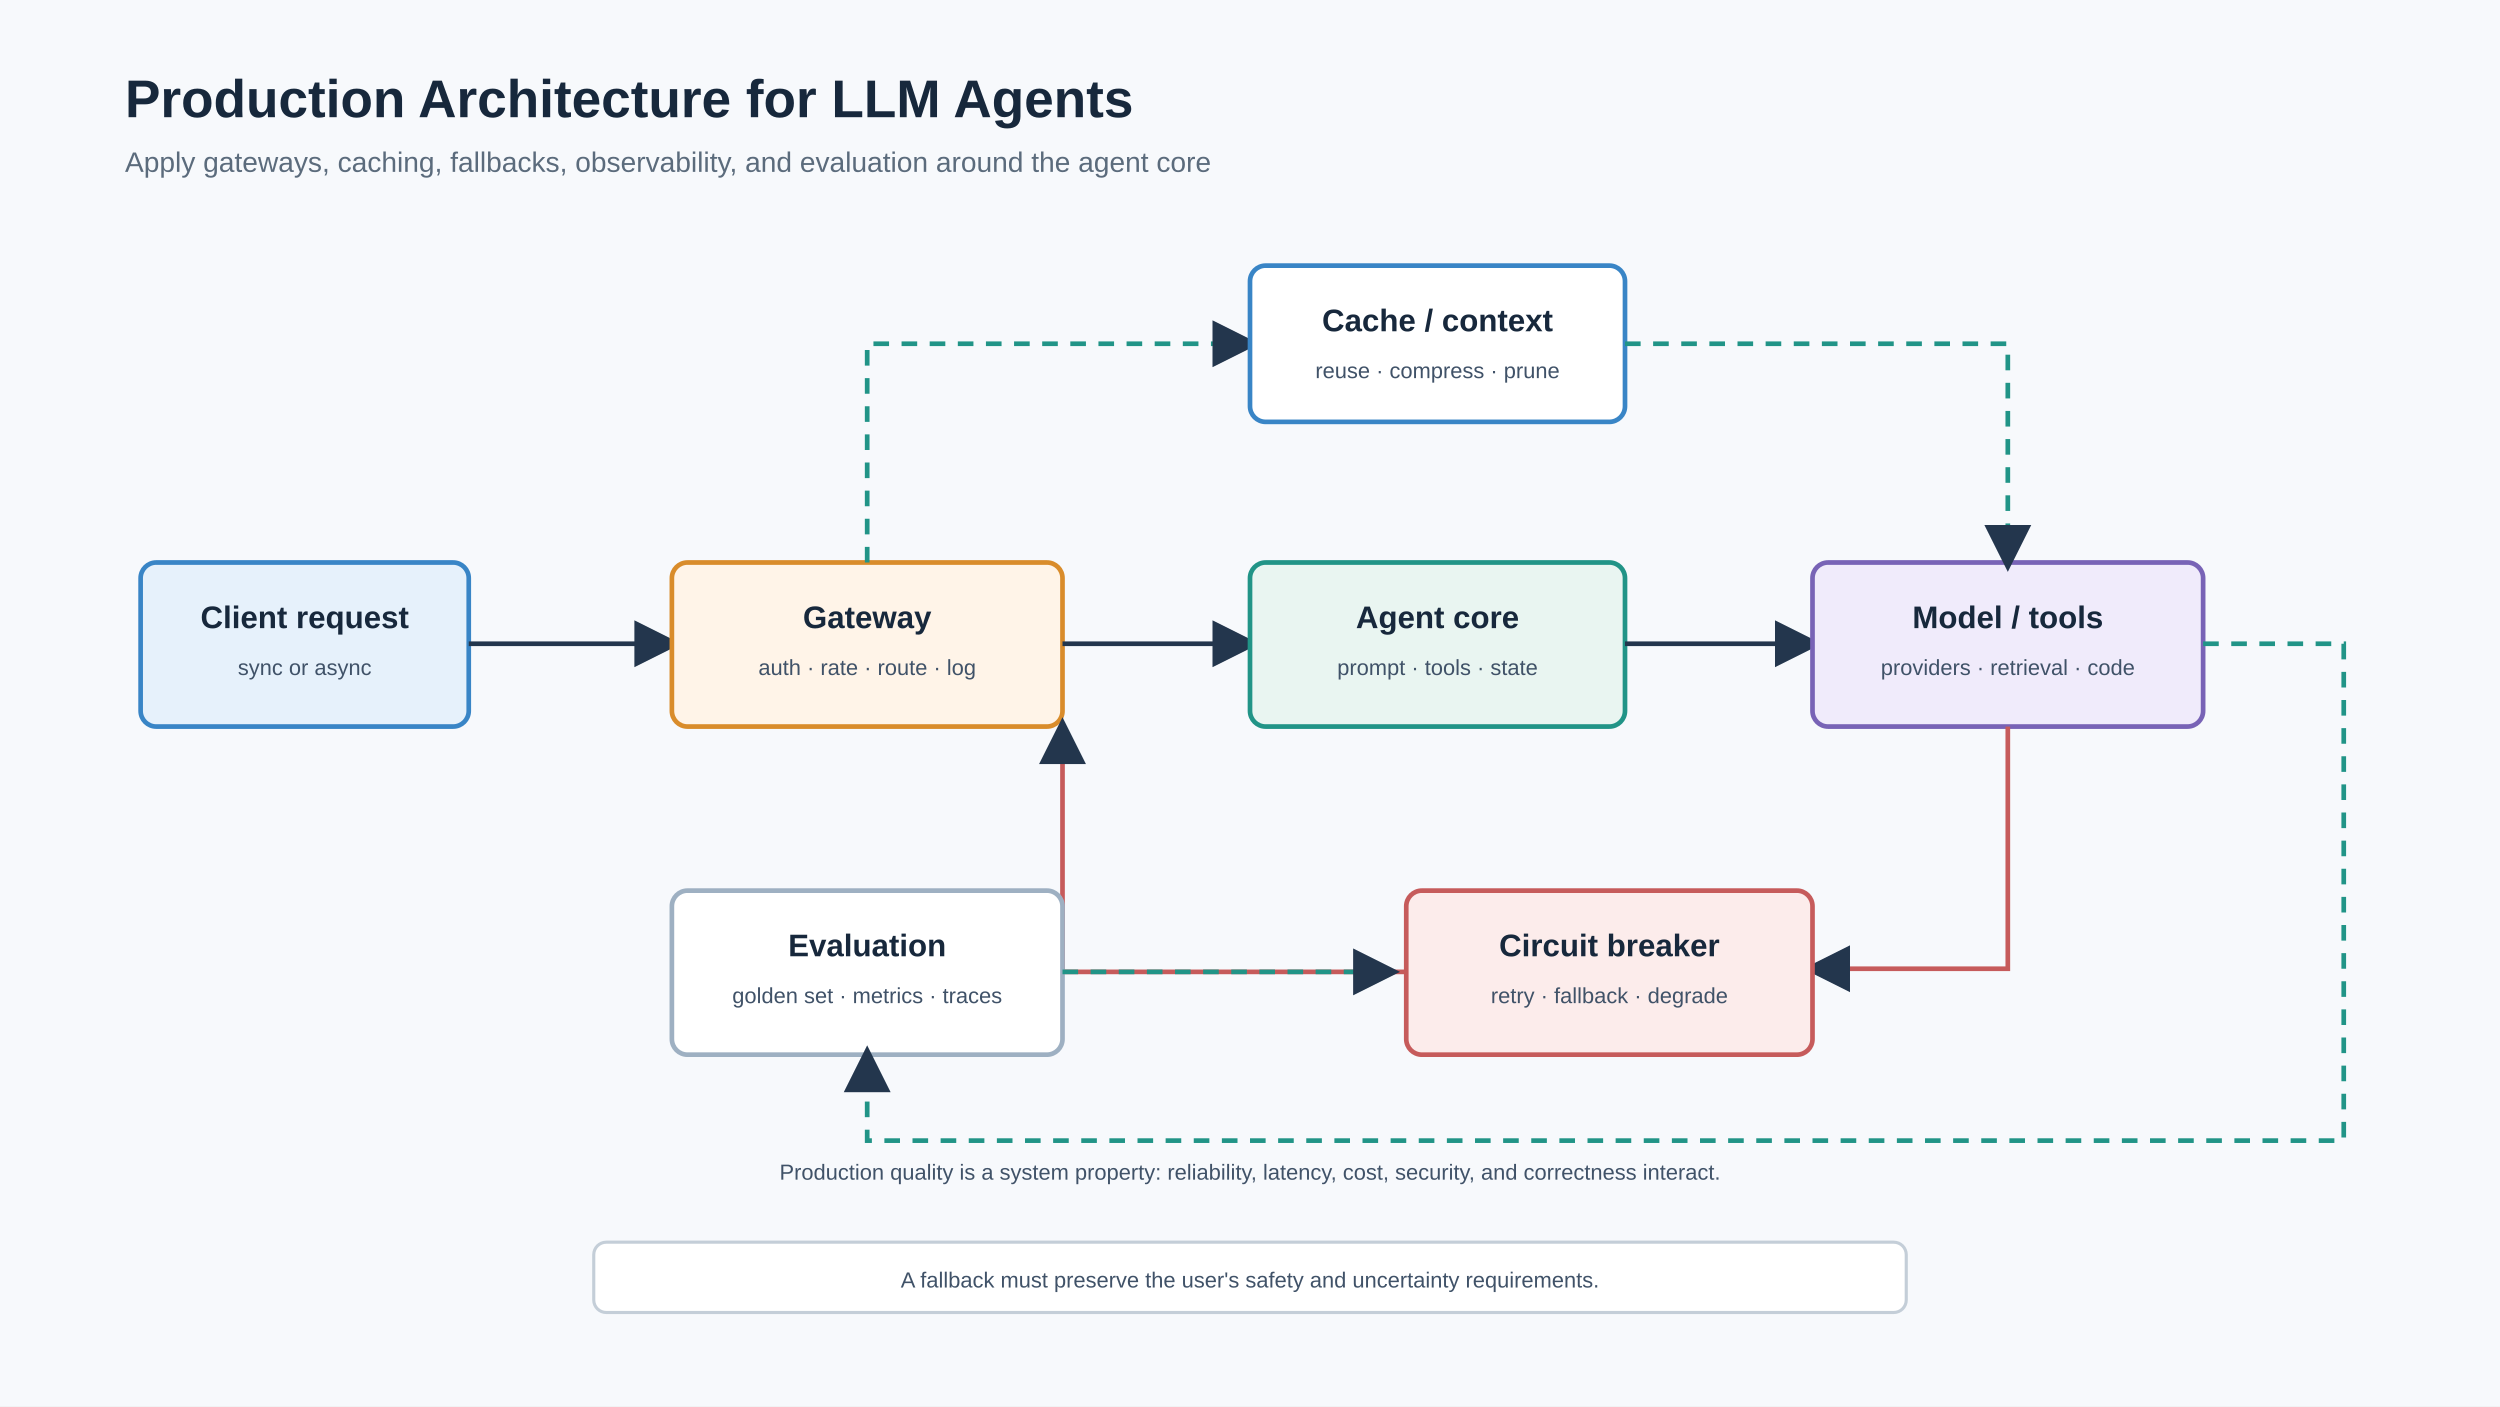
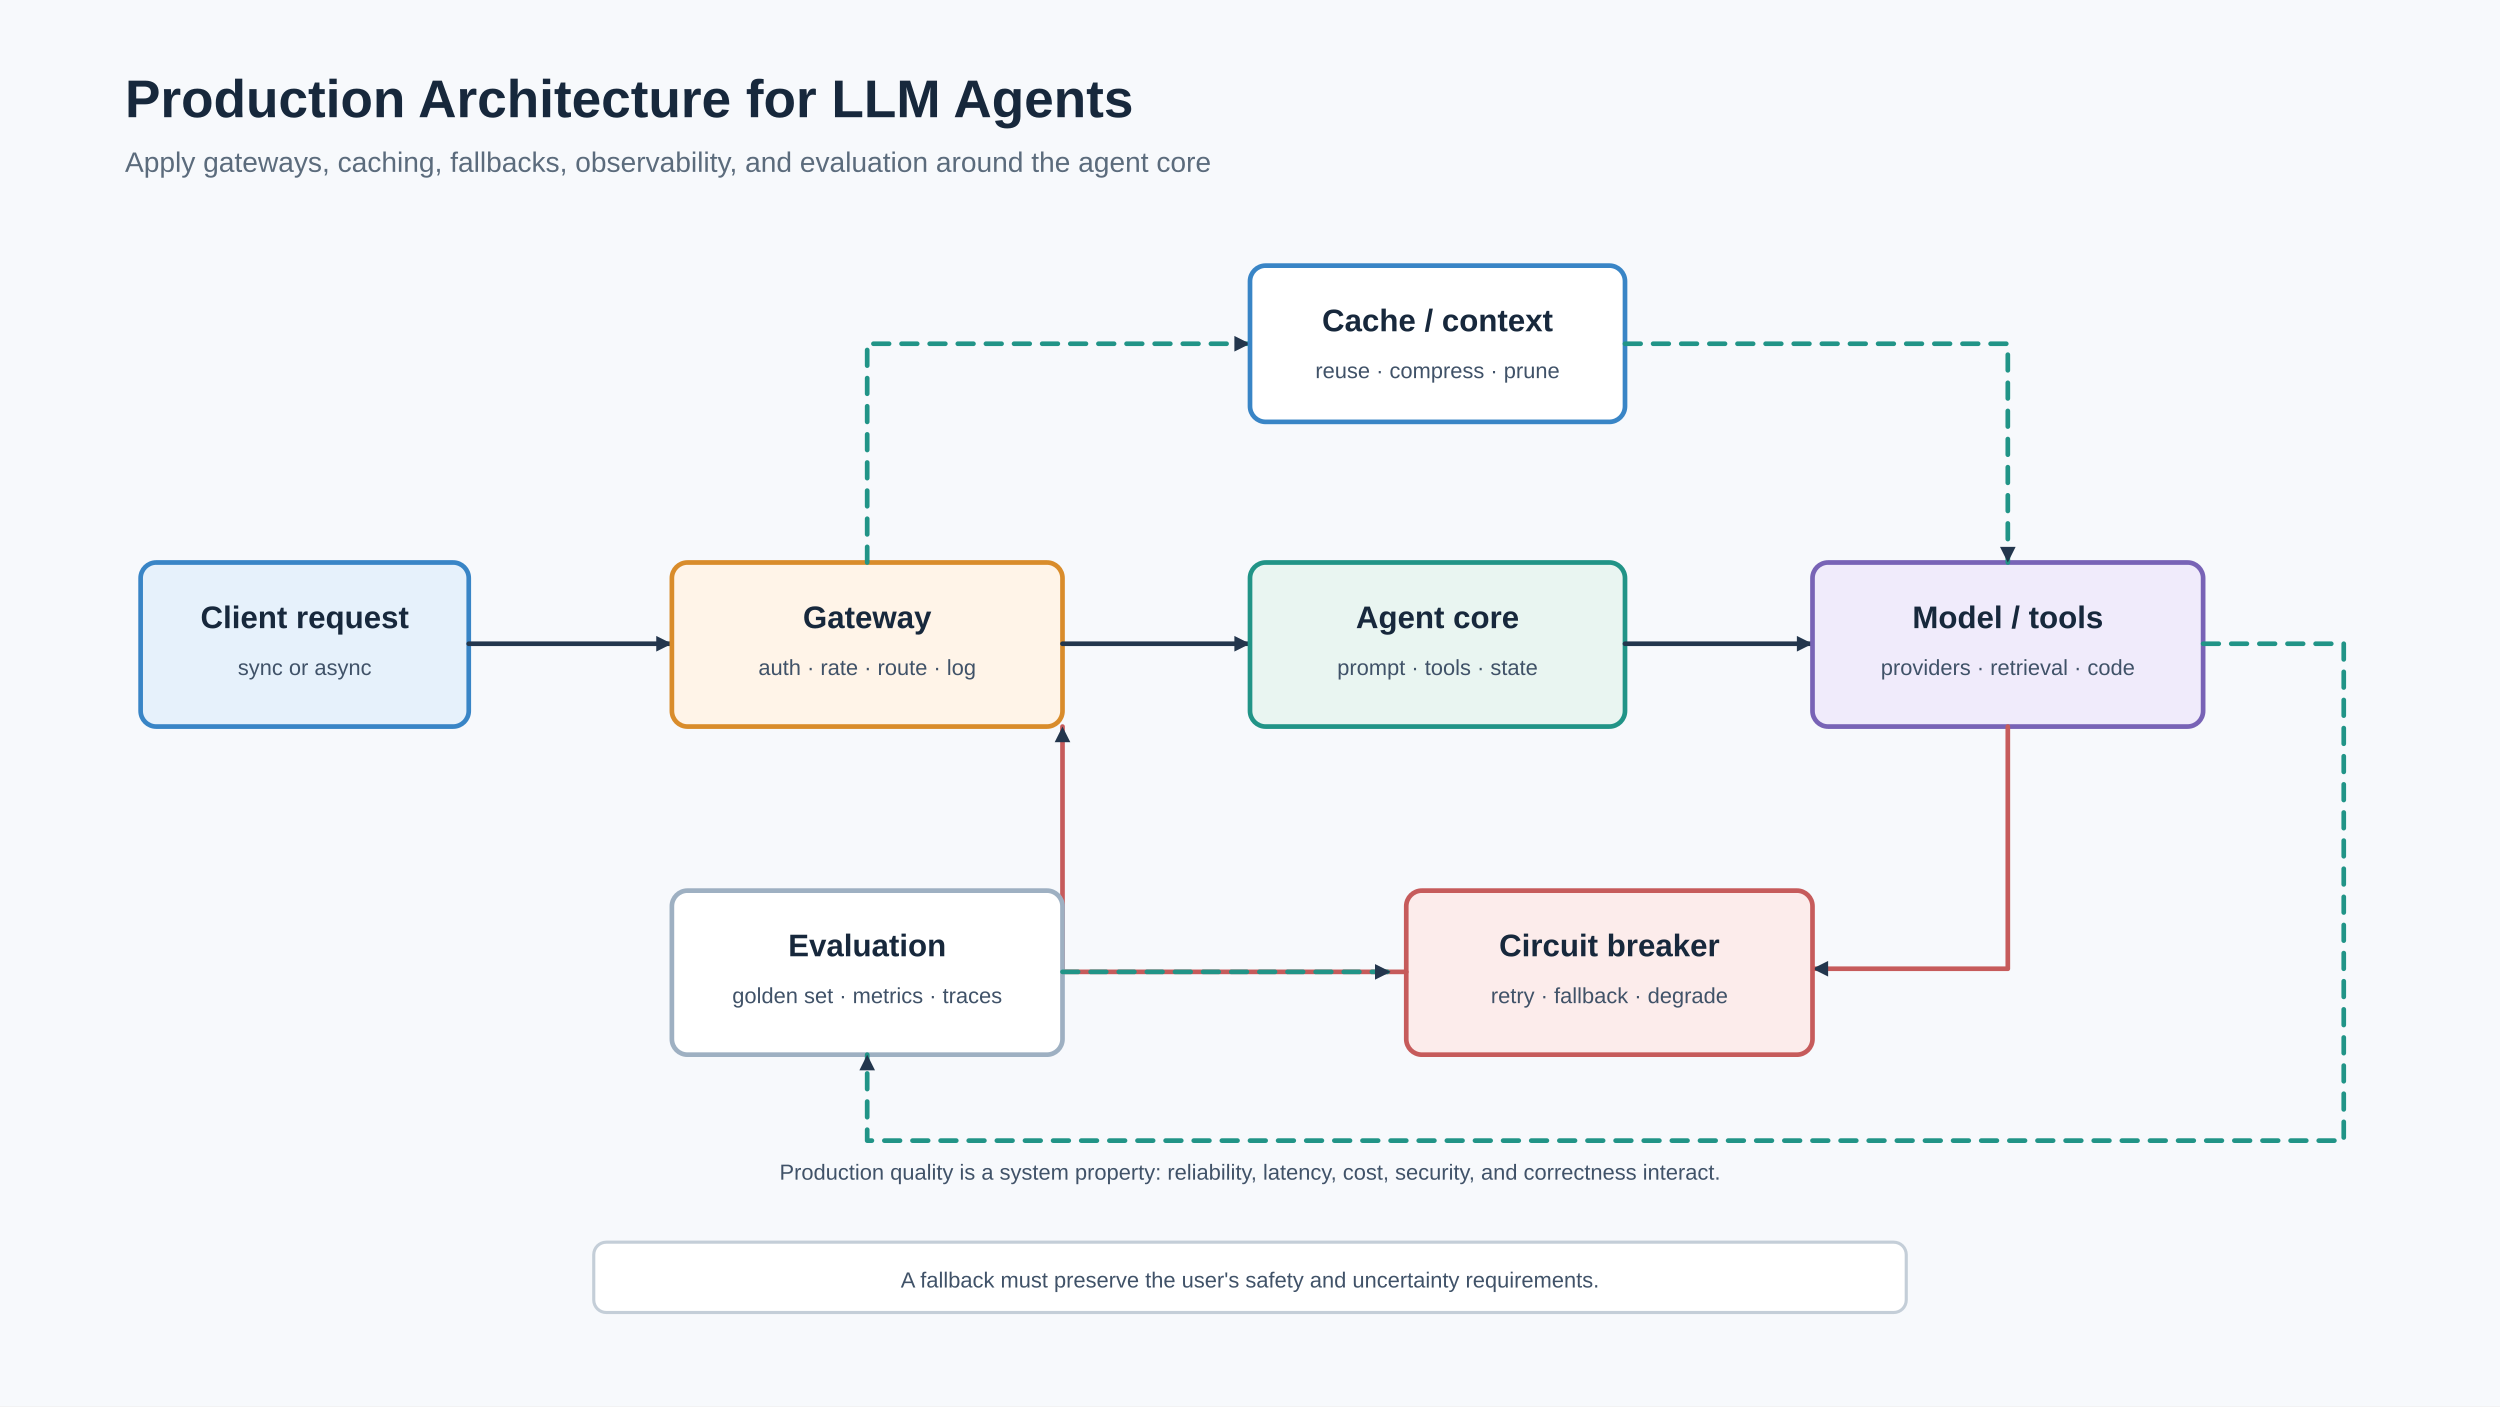
<svg xmlns="http://www.w3.org/2000/svg" width="1600" height="900" viewBox="0 0 1600 900">
  <defs>
-     <marker id="a" markerWidth="10" markerHeight="10" refX="8" refY="5" orient="auto">
+     <marker id="a" markerWidth="10" markerHeight="10" markerUnits="userSpaceOnUse" refX="10" refY="5" orient="auto">
      <path d="M0 0L10 5 0 10Z" fill="#23364d" />
    </marker>
-     <style>.t{font:700 34px Arial;fill:#17283c}.u{font:400 18px Arial;fill:#5b6b7c}.h{font:700 20px Arial;fill:#17283c}.s{font:400 14px Arial;fill:#405268}.b{stroke-width:3}.l{stroke:#23364d;stroke-width:3;fill:none;marker-end:url(#a)}.d{stroke:#219487;stroke-width:3;stroke-dasharray:10 8;fill:none;marker-end:url(#a)}.r{stroke:#c65b5b;stroke-width:3;fill:none;marker-end:url(#a)}</style>
+     <style>.t{font:700 34px Arial;fill:#17283c}.u{font:400 18px Arial;fill:#5b6b7c}.h{font:700 20px Arial;fill:#17283c}.s{font:400 14px Arial;fill:#405268}.b{stroke-width:3}.l{stroke:#23364d;stroke-width:3;fill:none;marker-end:url(#a);stroke-linecap:round;stroke-linejoin:round}.d{stroke:#219487;stroke-width:3;stroke-dasharray:10 8;fill:none;marker-end:url(#a);stroke-linecap:round;stroke-linejoin:round}.r{stroke:#c65b5b;stroke-width:3;fill:none;marker-end:url(#a);stroke-linecap:round;stroke-linejoin:round}</style>
  </defs>
  <rect width="1600" height="900" fill="#f7f9fc" />
  <text x="80" y="75" class="t">Production Architecture for LLM Agents</text>
  <text x="80" y="110" class="u">Apply gateways, caching, fallbacks, observability, and evaluation around the agent core</text>
  <rect x="90" y="360" width="210" height="105" rx="10" fill="#e6f1fb" stroke="#3985c6" class="b" />
  <text x="195" y="402" text-anchor="middle" class="h">Client request</text>
  <text x="195" y="432" text-anchor="middle" class="s">sync or async</text>
  <path d="M300 412H430" class="l" />
  <rect x="430" y="360" width="250" height="105" rx="10" fill="#fff4e8" stroke="#d98c2b" class="b" />
  <text x="555" y="402" text-anchor="middle" class="h">Gateway</text>
  <text x="555" y="432" text-anchor="middle" class="s">auth · rate · route · log</text>
  <path d="M680 412H800" class="l" />
  <rect x="800" y="360" width="240" height="105" rx="10" fill="#e9f5f1" stroke="#219487" class="b" />
  <text x="920" y="402" text-anchor="middle" class="h">Agent core</text>
  <text x="920" y="432" text-anchor="middle" class="s">prompt · tools · state</text>
  <path d="M1040 412H1160" class="l" />
  <rect x="1160" y="360" width="250" height="105" rx="10" fill="#f0ebfb" stroke="#7863b6" class="b" />
  <text x="1285" y="402" text-anchor="middle" class="h">Model / tools</text>
  <text x="1285" y="432" text-anchor="middle" class="s">providers · retrieval · code</text>
  <path d="M555 360V220H800" class="d" />
  <rect x="800" y="170" width="240" height="100" rx="10" fill="#fff" stroke="#3985c6" class="b" />
  <text x="920" y="212" text-anchor="middle" class="h">Cache / context</text>
  <text x="920" y="242" text-anchor="middle" class="s">reuse · compress · prune</text>
  <path d="M1040 220H1285V360" class="d" />
  <path d="M1285 465V620H1160" class="r" />
  <rect x="900" y="570" width="260" height="105" rx="10" fill="#fceceb" stroke="#c65b5b" class="b" />
  <text x="1030" y="612" text-anchor="middle" class="h">Circuit breaker</text>
  <text x="1030" y="642" text-anchor="middle" class="s">retry · fallback · degrade</text>
  <path d="M900 622H680V465" class="r" />
  <rect x="430" y="570" width="250" height="105" rx="10" fill="#fff" stroke="#9eb0c2" class="b" />
  <text x="555" y="612" text-anchor="middle" class="h">Evaluation</text>
  <text x="555" y="642" text-anchor="middle" class="s">golden set · metrics · traces</text>
  <path d="M680 622H890" class="d" />
  <path d="M1410 412H1500V730H555V675" class="d" />
  <text x="800" y="755" text-anchor="middle" class="s">Production quality is a system property: reliability, latency, cost, security, and correctness interact.</text>
  <rect x="380" y="795" width="840" height="45" rx="8" fill="#fff" stroke="#c4ced8" stroke-width="2" />
  <text x="800" y="824" text-anchor="middle" class="s">A fallback must preserve the user's safety and uncertainty requirements.</text>
</svg>
